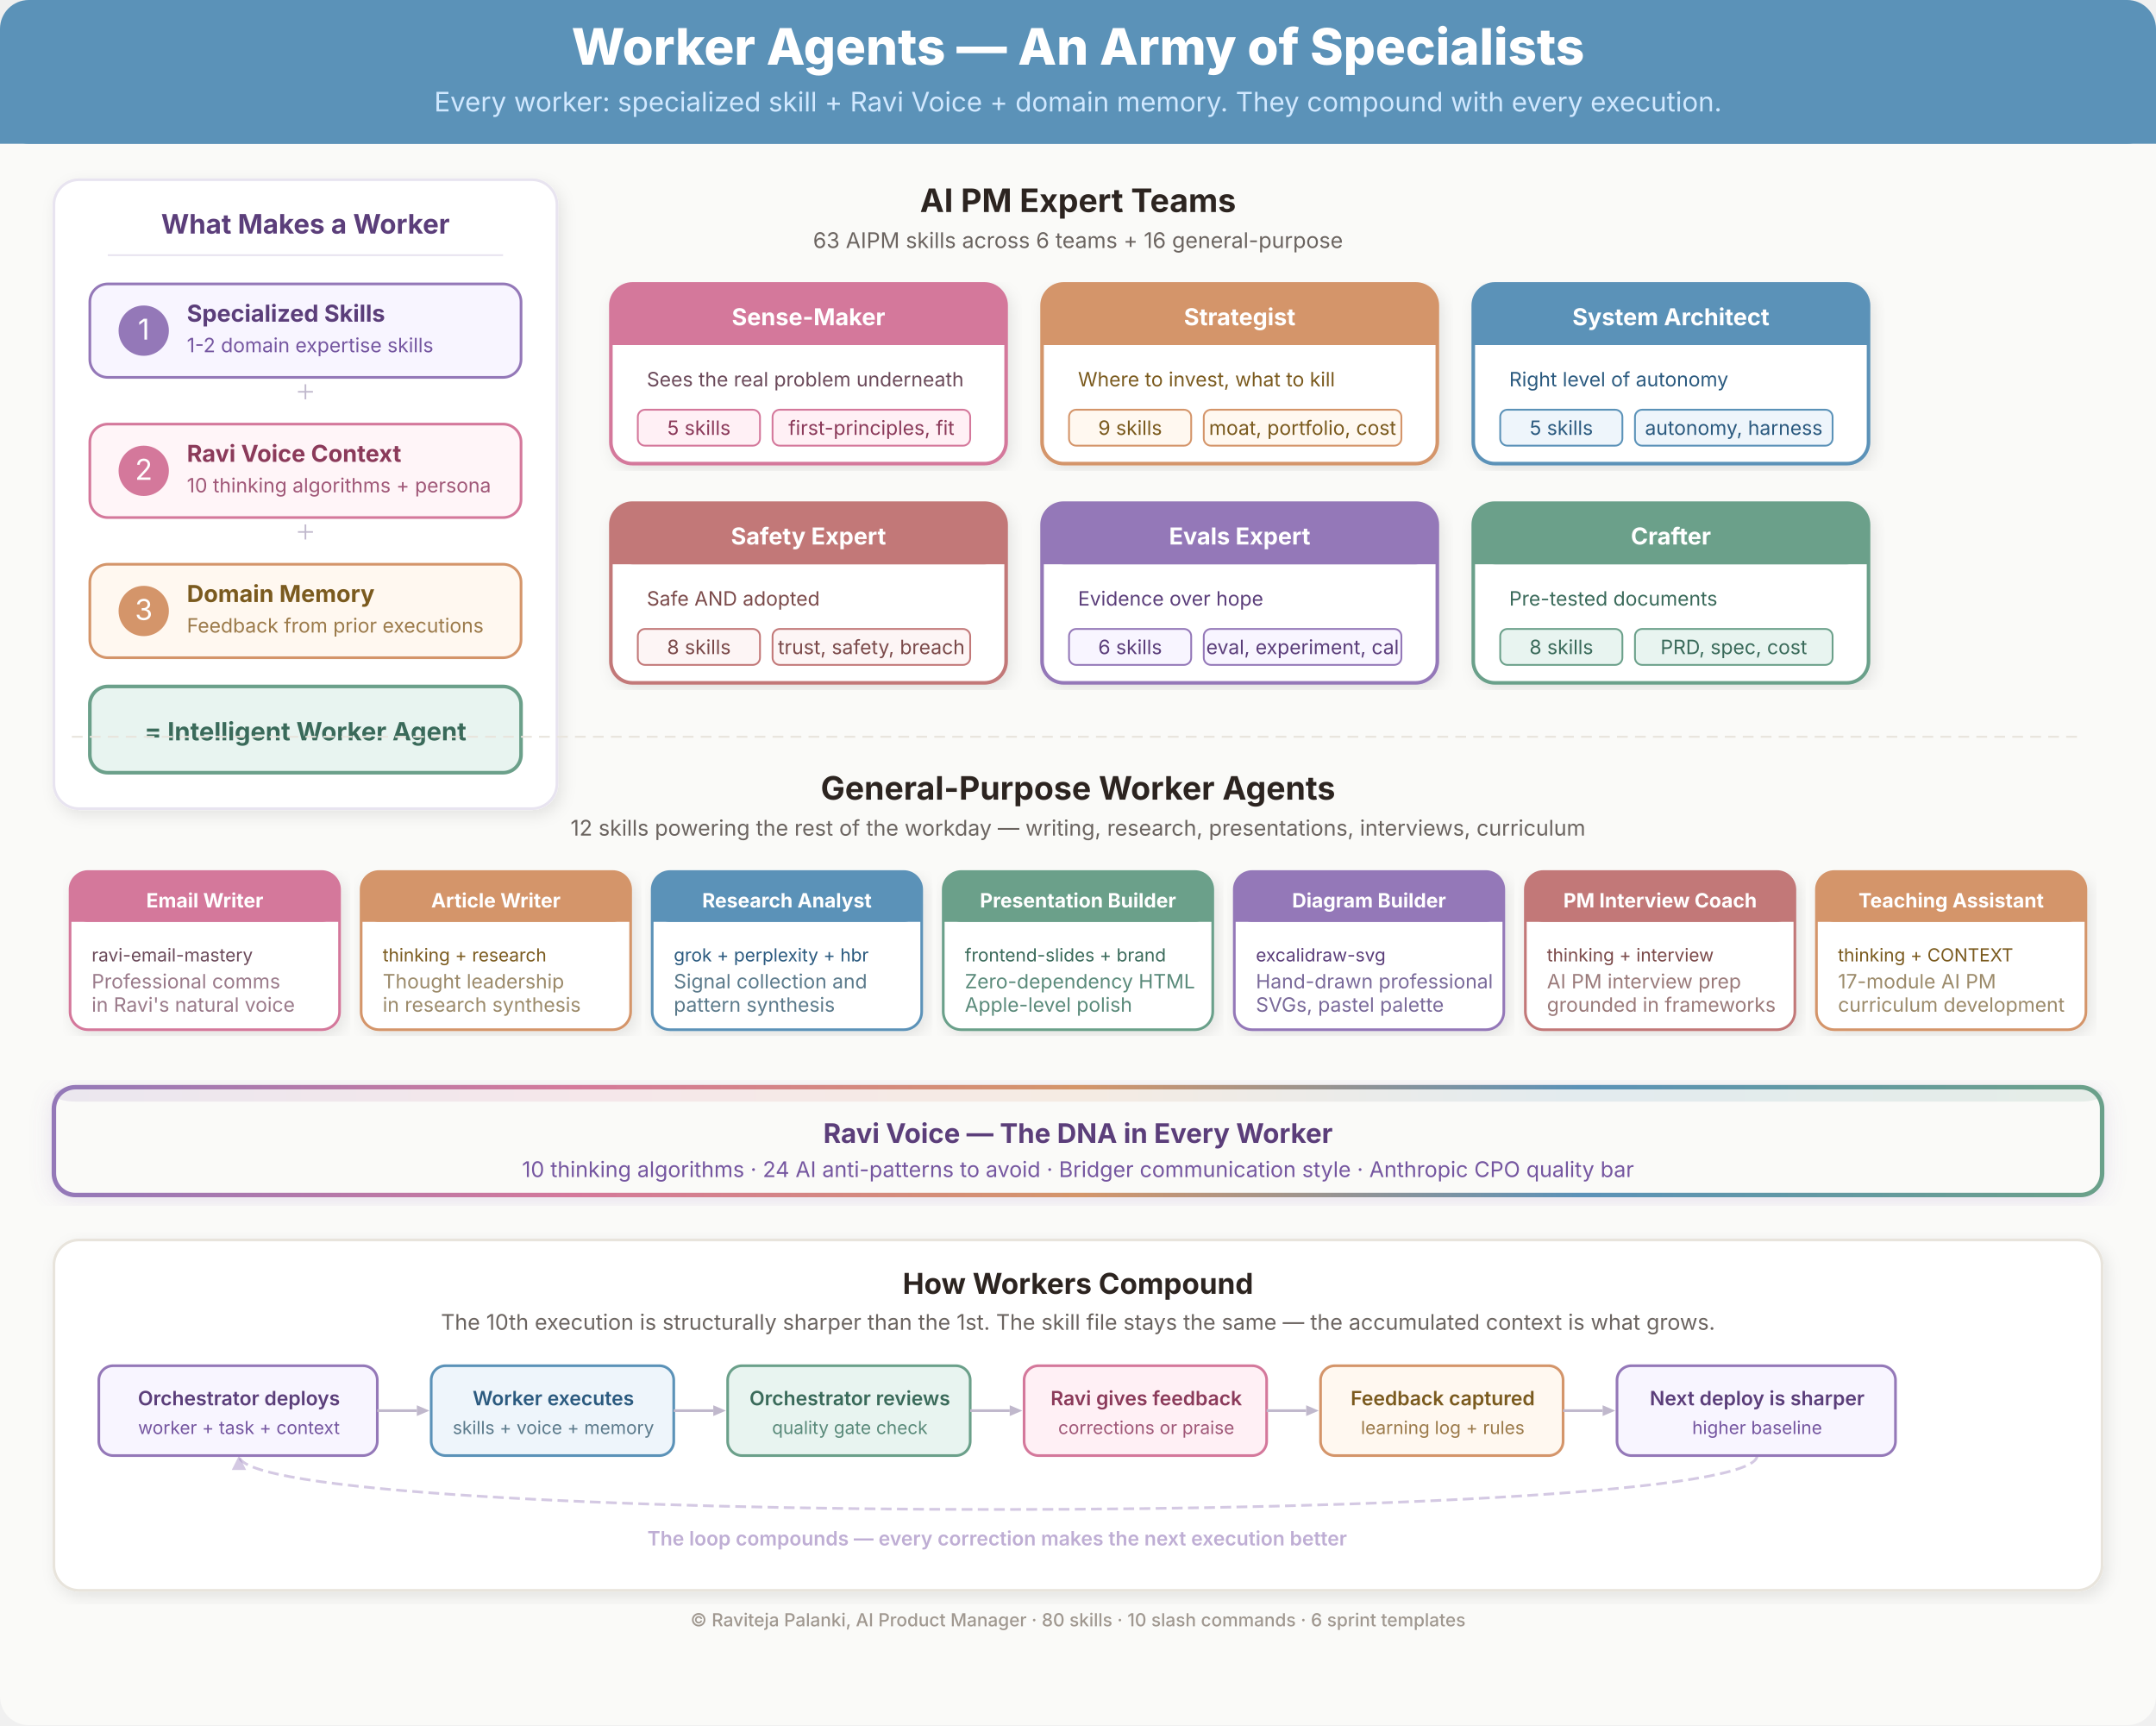
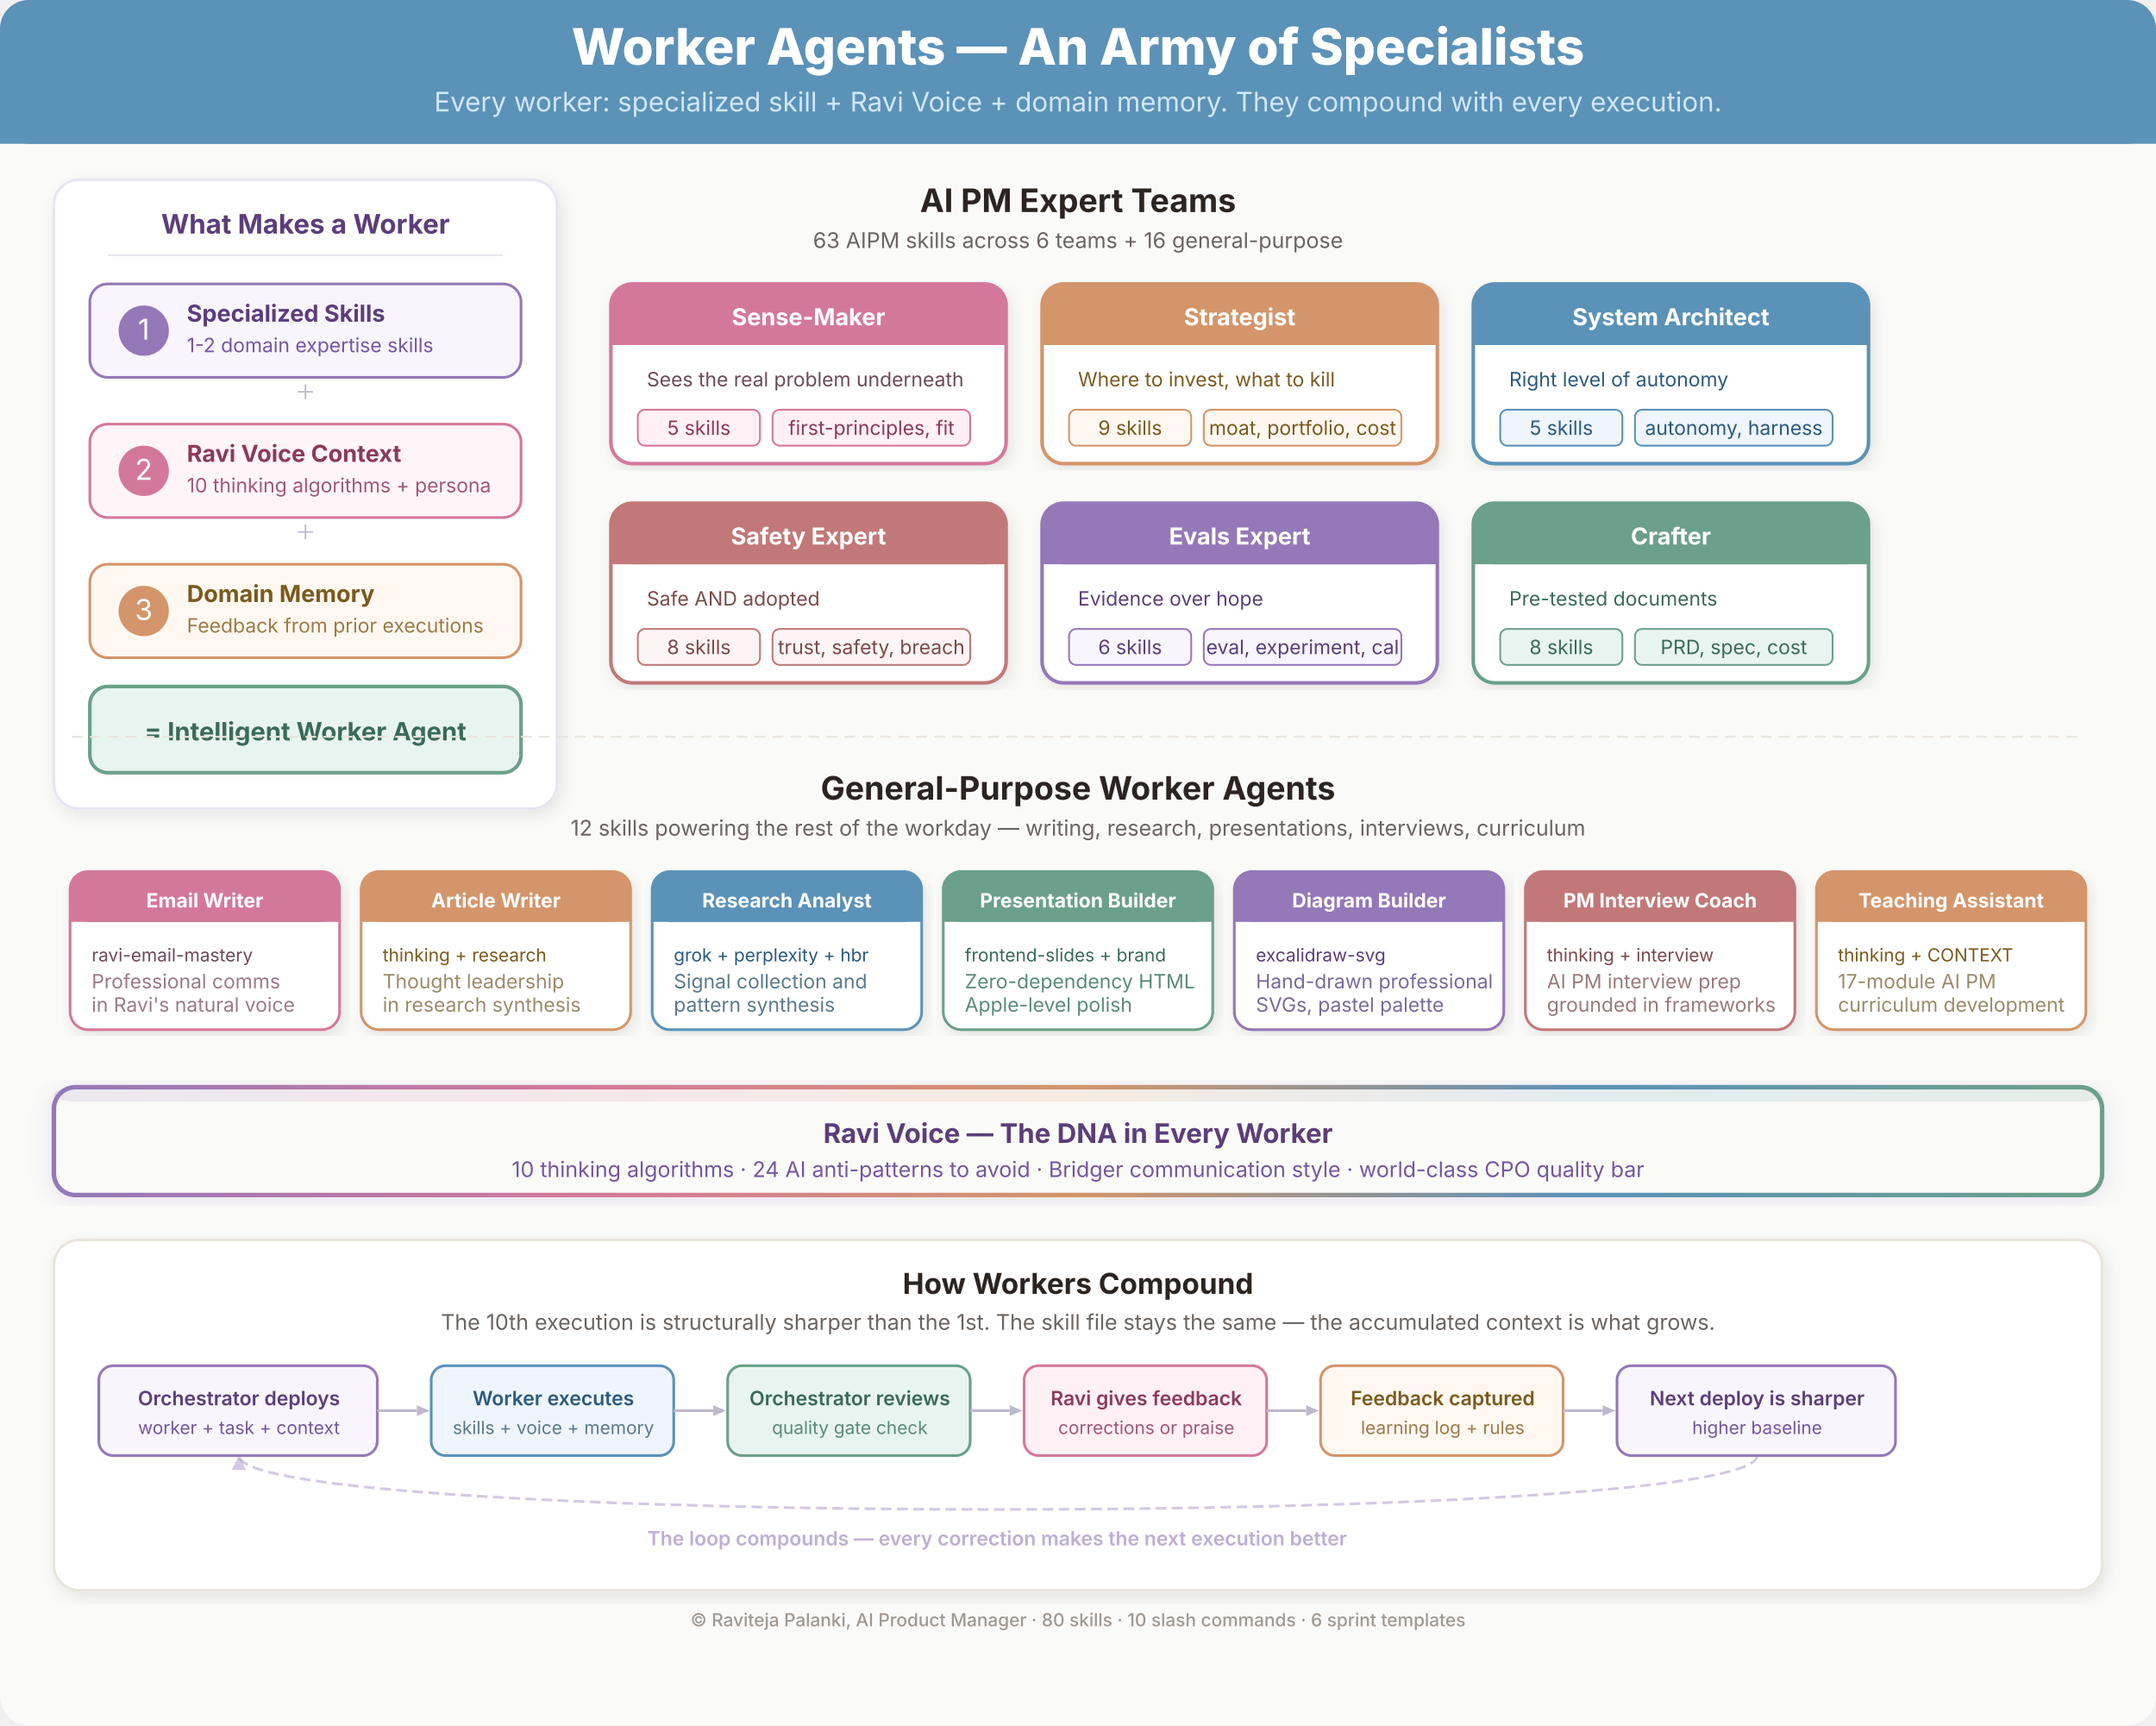
<svg xmlns="http://www.w3.org/2000/svg" viewBox="0 0 1200 960" width="1200" height="960" role="img" aria-label="80 skills, 10 slash commands, 6 sprint templates organized as an AI operating system that learns.">
  <defs>
    <filter id="s" x="-4%" y="-4%" width="108%" height="108%">
      <feDropShadow dx="2" dy="3" stdDeviation="4" flood-color="#000000" flood-opacity="0.09" />
    </filter>
    <filter id="glow" x="-10%" y="-10%" width="120%" height="120%">
      <feDropShadow dx="0" dy="2" stdDeviation="6" flood-color="#9478B8" flood-opacity="0.19" />
    </filter>
    <linearGradient id="dnaGrad" x1="0%" y1="0%" x2="100%" y2="0%">
      <stop offset="0%" stop-color="#9478B8" />
      <stop offset="25%" stop-color="#D4789B" />
      <stop offset="50%" stop-color="#D4956A" />
      <stop offset="75%" stop-color="#5B92B8" />
      <stop offset="100%" stop-color="#6BA08A" />
    </linearGradient>
  </defs>
  <rect width="1200" height="960" rx="16" fill="#FAFAF8" />
  <rect x="0" y="0" width="1200" height="80" rx="16" fill="#5B92B8" />
  <rect x="0" y="60" width="1200" height="20" fill="#5B92B8" />
  <text x="600" y="36" text-anchor="middle" fill="#FFFFFF" font-size="28" font-weight="800" font-family="Inter, Segoe UI, sans-serif">Worker Agents — An Army of Specialists</text>
  <text x="600" y="62" text-anchor="middle" fill="#D0E8FF" font-size="15" font-family="Inter, sans-serif">Every worker: specialized skill + Ravi Voice + domain memory. They compound with every execution.</text>
  <rect x="30" y="100" width="280" height="350" rx="14" fill="#FFFFFF" stroke="#E8E4F0" stroke-width="1.5" filter="url(#s)" />
  <text x="170" y="130" text-anchor="middle" fill="#5B3E7A" font-size="15" font-weight="700" font-family="Inter, sans-serif">What Makes a Worker</text>
  <line x1="60" y1="142" x2="280" y2="142" stroke="#E8E4F0" stroke-width="1" />
  <rect x="50" y="158" width="240" height="52" rx="10" fill="#F8F5FF" stroke="#9478B8" stroke-width="1.5" />
  <circle cx="80" cy="184" r="14" fill="#9478B8" />
  <text x="80" y="189" text-anchor="middle" fill="#FFFFFF" font-size="16" font-family="Inter, sans-serif">1</text>
  <text x="104" y="179" fill="#5B3E7A" font-size="13" font-weight="700" font-family="Inter, sans-serif">Specialized Skills</text>
  <text x="104" y="196" fill="#7556A0" font-size="11" font-family="Inter, sans-serif">1-2 domain expertise skills</text>
  <text x="170" y="224" text-anchor="middle" fill="#C0B8CC" font-size="18">+</text>
  <rect x="50" y="236" width="240" height="52" rx="10" fill="#FFF5F8" stroke="#D4789B" stroke-width="1.5" />
  <circle cx="80" cy="262" r="14" fill="#D4789B" />
  <text x="80" y="267" text-anchor="middle" fill="#FFFFFF" font-size="16" font-family="Inter, sans-serif">2</text>
  <text x="104" y="257" fill="#8B3A5A" font-size="13" font-weight="700" font-family="Inter, sans-serif">Ravi Voice Context</text>
  <text x="104" y="274" fill="#A05878" font-size="11" font-family="Inter, sans-serif">10 thinking algorithms + persona</text>
  <text x="170" y="302" text-anchor="middle" fill="#C0B8CC" font-size="18">+</text>
  <rect x="50" y="314" width="240" height="52" rx="10" fill="#FFF8F0" stroke="#D4956A" stroke-width="1.5" />
  <circle cx="80" cy="340" r="14" fill="#D4956A" />
  <text x="80" y="345" text-anchor="middle" fill="#FFFFFF" font-size="16" font-family="Inter, sans-serif">3</text>
  <text x="104" y="335" fill="#7A5A1E" font-size="13" font-weight="700" font-family="Inter, sans-serif">Domain Memory</text>
  <text x="104" y="352" fill="#9B7A4A" font-size="11" font-family="Inter, sans-serif">Feedback from prior executions</text>
  <rect x="50" y="382" width="240" height="48" rx="10" fill="#E8F4F0" stroke="#6BA08A" stroke-width="2" />
  <text x="170" y="412" text-anchor="middle" fill="#3A6A5A" font-size="14" font-weight="700" font-family="Inter, sans-serif">= Intelligent Worker Agent</text>
  <text x="600" y="118" text-anchor="middle" fill="#2C2420" font-size="18" font-weight="700" font-family="Inter, sans-serif">AI PM Expert Teams</text>
  <text x="600" y="138" text-anchor="middle" fill="#6B6460" font-size="12" font-family="Inter, sans-serif">63 AIPM skills across 6 teams + 16 general-purpose</text>
  <rect x="340" y="158" width="220" height="100" rx="12" fill="#FFFFFF" stroke="#D4789B" stroke-width="2" filter="url(#s)" />
  <rect x="340" y="158" width="220" height="34" rx="12" fill="#D4789B" />
  <rect x="340" y="178" width="220" height="14" fill="#D4789B" />
  <text x="450" y="181" text-anchor="middle" fill="#FFFFFF" font-size="13" font-weight="700" font-family="Inter, sans-serif">Sense-Maker</text>
  <text x="360" y="215" fill="#6B4A5A" font-size="11" font-family="Inter, sans-serif">Sees the real problem underneath</text>
  <rect x="355" y="228" width="68" height="20" rx="4" fill="#FFF0F5" stroke="#D4789B" stroke-width="1" />
  <text x="389" y="242" text-anchor="middle" fill="#8B3A5A" font-size="11" font-family="Inter, sans-serif">5 skills</text>
  <rect x="430" y="228" width="110" height="20" rx="4" fill="#FFF0F5" stroke="#D4789B" stroke-width="1" />
  <text x="485" y="242" text-anchor="middle" fill="#8B3A5A" font-size="11" font-family="Inter, sans-serif">first-principles, fit</text>
  <rect x="580" y="158" width="220" height="100" rx="12" fill="#FFFFFF" stroke="#D4956A" stroke-width="2" filter="url(#s)" />
  <rect x="580" y="158" width="220" height="34" rx="12" fill="#D4956A" />
  <rect x="580" y="178" width="220" height="14" fill="#D4956A" />
  <text x="690" y="181" text-anchor="middle" fill="#FFFFFF" font-size="13" font-weight="700" font-family="Inter, sans-serif">Strategist</text>
  <text x="600" y="215" fill="#7A5A1E" font-size="11" font-family="Inter, sans-serif">Where to invest, what to kill</text>
  <rect x="595" y="228" width="68" height="20" rx="4" fill="#FFF8F0" stroke="#D4956A" stroke-width="1" />
  <text x="629" y="242" text-anchor="middle" fill="#7A5A1E" font-size="11" font-family="Inter, sans-serif">9 skills</text>
  <rect x="670" y="228" width="110" height="20" rx="4" fill="#FFF8F0" stroke="#D4956A" stroke-width="1" />
  <text x="725" y="242" text-anchor="middle" fill="#7A5A1E" font-size="11" font-family="Inter, sans-serif">moat, portfolio, cost</text>
  <rect x="820" y="158" width="220" height="100" rx="12" fill="#FFFFFF" stroke="#5B92B8" stroke-width="2" filter="url(#s)" />
  <rect x="820" y="158" width="220" height="34" rx="12" fill="#5B92B8" />
  <rect x="820" y="178" width="220" height="14" fill="#5B92B8" />
  <text x="930" y="181" text-anchor="middle" fill="#FFFFFF" font-size="13" font-weight="700" font-family="Inter, sans-serif">System Architect</text>
  <text x="840" y="215" fill="#2B5A7F" font-size="11" font-family="Inter, sans-serif">Right level of autonomy</text>
  <rect x="835" y="228" width="68" height="20" rx="4" fill="#EEF5FB" stroke="#5B92B8" stroke-width="1" />
  <text x="869" y="242" text-anchor="middle" fill="#2B5A7F" font-size="11" font-family="Inter, sans-serif">5 skills</text>
  <rect x="910" y="228" width="110" height="20" rx="4" fill="#EEF5FB" stroke="#5B92B8" stroke-width="1" />
  <text x="965" y="242" text-anchor="middle" fill="#2B5A7F" font-size="11" font-family="Inter, sans-serif">autonomy, harness</text>
  <rect x="340" y="280" width="220" height="100" rx="12" fill="#FFFFFF" stroke="#C27878" stroke-width="2" filter="url(#s)" />
  <rect x="340" y="280" width="220" height="34" rx="12" fill="#C27878" />
  <rect x="340" y="300" width="220" height="14" fill="#C27878" />
  <text x="450" y="303" text-anchor="middle" fill="#FFFFFF" font-size="13" font-weight="700" font-family="Inter, sans-serif">Safety Expert</text>
  <text x="360" y="337" fill="#7B4A4A" font-size="11" font-family="Inter, sans-serif">Safe AND adopted</text>
  <rect x="355" y="350" width="68" height="20" rx="4" fill="#FDF5F5" stroke="#C27878" stroke-width="1" />
  <text x="389" y="364" text-anchor="middle" fill="#7B4A4A" font-size="11" font-family="Inter, sans-serif">8 skills</text>
  <rect x="430" y="350" width="110" height="20" rx="4" fill="#FDF5F5" stroke="#C27878" stroke-width="1" />
  <text x="485" y="364" text-anchor="middle" fill="#7B4A4A" font-size="11" font-family="Inter, sans-serif">trust, safety, breach</text>
  <rect x="580" y="280" width="220" height="100" rx="12" fill="#FFFFFF" stroke="#9478B8" stroke-width="2" filter="url(#s)" />
  <rect x="580" y="280" width="220" height="34" rx="12" fill="#9478B8" />
  <rect x="580" y="300" width="220" height="14" fill="#9478B8" />
  <text x="690" y="303" text-anchor="middle" fill="#FFFFFF" font-size="13" font-weight="700" font-family="Inter, sans-serif">Evals Expert</text>
  <text x="600" y="337" fill="#5B3E7A" font-size="11" font-family="Inter, sans-serif">Evidence over hope</text>
  <rect x="595" y="350" width="68" height="20" rx="4" fill="#F8F5FF" stroke="#9478B8" stroke-width="1" />
  <text x="629" y="364" text-anchor="middle" fill="#5B3E7A" font-size="11" font-family="Inter, sans-serif">6 skills</text>
  <rect x="670" y="350" width="110" height="20" rx="4" fill="#F8F5FF" stroke="#9478B8" stroke-width="1" />
  <text x="725" y="364" text-anchor="middle" fill="#5B3E7A" font-size="11" font-family="Inter, sans-serif">eval, experiment, cal</text>
  <rect x="820" y="280" width="220" height="100" rx="12" fill="#FFFFFF" stroke="#6BA08A" stroke-width="2" filter="url(#s)" />
  <rect x="820" y="280" width="220" height="34" rx="12" fill="#6BA08A" />
  <rect x="820" y="300" width="220" height="14" fill="#6BA08A" />
  <text x="930" y="303" text-anchor="middle" fill="#FFFFFF" font-size="13" font-weight="700" font-family="Inter, sans-serif">Crafter</text>
  <text x="840" y="337" fill="#3A6A5A" font-size="11" font-family="Inter, sans-serif">Pre-tested documents</text>
  <rect x="835" y="350" width="68" height="20" rx="4" fill="#E8F4F0" stroke="#6BA08A" stroke-width="1" />
  <text x="869" y="364" text-anchor="middle" fill="#3A6A5A" font-size="11" font-family="Inter, sans-serif">8 skills</text>
  <rect x="910" y="350" width="110" height="20" rx="4" fill="#E8F4F0" stroke="#6BA08A" stroke-width="1" />
  <text x="965" y="364" text-anchor="middle" fill="#3A6A5A" font-size="11" font-family="Inter, sans-serif">PRD, spec, cost</text>
  <line x1="40" y1="410" x2="1160" y2="410" stroke="#E8E4DC" stroke-width="1" stroke-dasharray="6,4" />
  <text x="600" y="445" text-anchor="middle" fill="#2C2420" font-size="18" font-weight="700" font-family="Inter, sans-serif">General-Purpose Worker Agents</text>
  <text x="600" y="465" text-anchor="middle" fill="#6B6460" font-size="12" font-family="Inter, sans-serif">12 skills powering the rest of the workday — writing, research, presentations, interviews, curriculum</text>
  <rect x="39" y="485" width="150" height="88" rx="10" fill="#FFFFFF" stroke="#D4789B" stroke-width="1.5" filter="url(#s)" />
  <rect x="39" y="485" width="150" height="28" rx="10" fill="#D4789B" />
  <rect x="39" y="503" width="150" height="10" fill="#D4789B" />
  <text x="114" y="505" text-anchor="middle" fill="#FFFFFF" font-size="11" font-weight="700" font-family="Inter, sans-serif">Email Writer</text>
  <text x="51" y="535" fill="#6B4A5A" font-size="10" font-family="Inter, sans-serif">ravi-email-mastery</text>
  <text x="51" y="550" fill="#9A7A8A" font-size="11" font-family="Inter, sans-serif">Professional comms</text>
  <text x="51" y="563" fill="#9A7A8A" font-size="11" font-family="Inter, sans-serif">in Ravi's natural voice</text>
  <rect x="201" y="485" width="150" height="88" rx="10" fill="#FFFFFF" stroke="#D4956A" stroke-width="1.5" filter="url(#s)" />
  <rect x="201" y="485" width="150" height="28" rx="10" fill="#D4956A" />
  <rect x="201" y="503" width="150" height="10" fill="#D4956A" />
  <text x="276" y="505" text-anchor="middle" fill="#FFFFFF" font-size="11" font-weight="700" font-family="Inter, sans-serif">Article Writer</text>
  <text x="213" y="535" fill="#7A5A1E" font-size="10" font-family="Inter, sans-serif">thinking + research</text>
  <text x="213" y="550" fill="#9B8A6A" font-size="11" font-family="Inter, sans-serif">Thought leadership</text>
  <text x="213" y="563" fill="#9B8A6A" font-size="11" font-family="Inter, sans-serif">in research synthesis</text>
  <rect x="363" y="485" width="150" height="88" rx="10" fill="#FFFFFF" stroke="#5B92B8" stroke-width="1.5" filter="url(#s)" />
  <rect x="363" y="485" width="150" height="28" rx="10" fill="#5B92B8" />
  <rect x="363" y="503" width="150" height="10" fill="#5B92B8" />
  <text x="438" y="505" text-anchor="middle" fill="#FFFFFF" font-size="11" font-weight="700" font-family="Inter, sans-serif">Research Analyst</text>
  <text x="375" y="535" fill="#2B5A7F" font-size="10" font-family="Inter, sans-serif">grok + perplexity + hbr</text>
  <text x="375" y="550" fill="#5B7A8B" font-size="11" font-family="Inter, sans-serif">Signal collection and</text>
  <text x="375" y="563" fill="#5B7A8B" font-size="11" font-family="Inter, sans-serif">pattern synthesis</text>
  <rect x="525" y="485" width="150" height="88" rx="10" fill="#FFFFFF" stroke="#6BA08A" stroke-width="1.5" filter="url(#s)" />
  <rect x="525" y="485" width="150" height="28" rx="10" fill="#6BA08A" />
  <rect x="525" y="503" width="150" height="10" fill="#6BA08A" />
  <text x="600" y="505" text-anchor="middle" fill="#FFFFFF" font-size="11" font-weight="700" font-family="Inter, sans-serif">Presentation Builder</text>
  <text x="537" y="535" fill="#3A6A5A" font-size="10" font-family="Inter, sans-serif">frontend-slides + brand</text>
  <text x="537" y="550" fill="#5A8A7A" font-size="11" font-family="Inter, sans-serif">Zero-dependency HTML</text>
  <text x="537" y="563" fill="#5A8A7A" font-size="11" font-family="Inter, sans-serif">Apple-level polish</text>
  <rect x="687" y="485" width="150" height="88" rx="10" fill="#FFFFFF" stroke="#9478B8" stroke-width="1.5" filter="url(#s)" />
  <rect x="687" y="485" width="150" height="28" rx="10" fill="#9478B8" />
  <rect x="687" y="503" width="150" height="10" fill="#9478B8" />
  <text x="762" y="505" text-anchor="middle" fill="#FFFFFF" font-size="11" font-weight="700" font-family="Inter, sans-serif">Diagram Builder</text>
  <text x="699" y="535" fill="#5B3E7A" font-size="10" font-family="Inter, sans-serif">excalidraw-svg</text>
  <text x="699" y="550" fill="#7A6A9A" font-size="11" font-family="Inter, sans-serif">Hand-drawn professional</text>
  <text x="699" y="563" fill="#7A6A9A" font-size="11" font-family="Inter, sans-serif">SVGs, pastel palette</text>
  <rect x="849" y="485" width="150" height="88" rx="10" fill="#FFFFFF" stroke="#C27878" stroke-width="1.5" filter="url(#s)" />
  <rect x="849" y="485" width="150" height="28" rx="10" fill="#C27878" />
  <rect x="849" y="503" width="150" height="10" fill="#C27878" />
  <text x="924" y="505" text-anchor="middle" fill="#FFFFFF" font-size="11" font-weight="700" font-family="Inter, sans-serif">PM Interview Coach</text>
  <text x="861" y="535" fill="#7B4A4A" font-size="10" font-family="Inter, sans-serif">thinking + interview</text>
  <text x="861" y="550" fill="#9A7A7A" font-size="11" font-family="Inter, sans-serif">AI PM interview prep</text>
  <text x="861" y="563" fill="#9A7A7A" font-size="11" font-family="Inter, sans-serif">grounded in frameworks</text>
  <rect x="1011" y="485" width="150" height="88" rx="10" fill="#FFFFFF" stroke="#D4956A" stroke-width="1.5" filter="url(#s)" />
  <rect x="1011" y="485" width="150" height="28" rx="10" fill="#D4956A" />
  <rect x="1011" y="503" width="150" height="10" fill="#D4956A" />
  <text x="1086" y="505" text-anchor="middle" fill="#FFFFFF" font-size="11" font-weight="700" font-family="Inter, sans-serif">Teaching Assistant</text>
  <text x="1023" y="535" fill="#7A5A1E" font-size="10" font-family="Inter, sans-serif">thinking + CONTEXT</text>
  <text x="1023" y="550" fill="#9B8A6A" font-size="11" font-family="Inter, sans-serif">17-module AI PM</text>
  <text x="1023" y="563" fill="#9B8A6A" font-size="11" font-family="Inter, sans-serif">curriculum development</text>
  <rect x="30" y="605" width="1140" height="60" rx="12" fill="#FAFAF8" stroke="url(#dnaGrad)" stroke-width="2.5" filter="url(#glow)" />
  <rect x="30" y="605" width="1140" height="8" rx="12" fill="url(#dnaGrad)" opacity="0.15" />
  <text x="600" y="636" text-anchor="middle" fill="#5B3E7A" font-size="15" font-weight="700" font-family="Inter, sans-serif">Ravi Voice — The DNA in Every Worker</text>
-   <text x="600" y="655" text-anchor="middle" fill="#7556A0" font-size="12" font-family="Inter, sans-serif">10 thinking algorithms  ·  24 AI anti-patterns to avoid  ·  Bridger communication style  ·  Anthropic CPO quality bar</text>
+   <text x="600" y="655" text-anchor="middle" fill="#7556A0" font-size="12" font-family="Inter, sans-serif">10 thinking algorithms  ·  24 AI anti-patterns to avoid  ·  Bridger communication style  ·  world-class CPO quality bar</text>
  <rect x="30" y="690" width="1140" height="195" rx="14" fill="#FFFFFF" stroke="#E8E4DC" stroke-width="1.5" filter="url(#s)" />
  <text x="600" y="720" text-anchor="middle" fill="#2C2420" font-size="16" font-weight="700" font-family="Inter, sans-serif">How Workers Compound</text>
  <text x="600" y="740" text-anchor="middle" fill="#6B6460" font-size="12" font-family="Inter, sans-serif">The 10th execution is structurally sharper than the 1st. The skill file stays the same — the accumulated context is what grows.</text>
  <rect x="55" y="760" width="155" height="50" rx="8" fill="#F8F5FF" stroke="#9478B8" stroke-width="1.5" />
  <text x="133" y="782" text-anchor="middle" fill="#5B3E7A" font-size="11" font-weight="600" font-family="Inter, sans-serif">Orchestrator deploys</text>
  <text x="133" y="798" text-anchor="middle" fill="#7556A0" font-size="10" font-family="Inter, sans-serif">worker + task + context</text>
  <path d="M 210 785 L 232 785" stroke="#C0B8CC" stroke-width="1.5" fill="none" />
  <polygon points="232,782 239,785 232,788" fill="#C0B8CC" />
  <rect x="240" y="760" width="135" height="50" rx="8" fill="#EEF5FB" stroke="#5B92B8" stroke-width="1.5" />
  <text x="308" y="782" text-anchor="middle" fill="#2B5A7F" font-size="11" font-weight="600" font-family="Inter, sans-serif">Worker executes</text>
  <text x="308" y="798" text-anchor="middle" fill="#5B7A8B" font-size="10" font-family="Inter, sans-serif">skills + voice + memory</text>
  <path d="M 375 785 L 397 785" stroke="#C0B8CC" stroke-width="1.5" fill="none" />
  <polygon points="397,782 404,785 397,788" fill="#C0B8CC" />
  <rect x="405" y="760" width="135" height="50" rx="8" fill="#E8F4F0" stroke="#6BA08A" stroke-width="1.5" />
  <text x="473" y="782" text-anchor="middle" fill="#3A6A5A" font-size="11" font-weight="600" font-family="Inter, sans-serif">Orchestrator reviews</text>
  <text x="473" y="798" text-anchor="middle" fill="#5A8A7A" font-size="10" font-family="Inter, sans-serif">quality gate check</text>
  <path d="M 540 785 L 562 785" stroke="#C0B8CC" stroke-width="1.5" fill="none" />
  <polygon points="562,782 569,785 562,788" fill="#C0B8CC" />
  <rect x="570" y="760" width="135" height="50" rx="8" fill="#FFF0F5" stroke="#D4789B" stroke-width="1.5" />
  <text x="638" y="782" text-anchor="middle" fill="#8B3A5A" font-size="11" font-weight="600" font-family="Inter, sans-serif">Ravi gives feedback</text>
  <text x="638" y="798" text-anchor="middle" fill="#A05878" font-size="10" font-family="Inter, sans-serif">corrections or praise</text>
  <path d="M 705 785 L 727 785" stroke="#C0B8CC" stroke-width="1.5" fill="none" />
  <polygon points="727,782 734,785 727,788" fill="#C0B8CC" />
  <rect x="735" y="760" width="135" height="50" rx="8" fill="#FFF8F0" stroke="#D4956A" stroke-width="1.5" />
  <text x="803" y="782" text-anchor="middle" fill="#7A5A1E" font-size="11" font-weight="600" font-family="Inter, sans-serif">Feedback captured</text>
  <text x="803" y="798" text-anchor="middle" fill="#9B7A4A" font-size="10" font-family="Inter, sans-serif">learning log + rules</text>
  <path d="M 870 785 L 892 785" stroke="#C0B8CC" stroke-width="1.5" fill="none" />
  <polygon points="892,782 899,785 892,788" fill="#C0B8CC" />
  <rect x="900" y="760" width="155" height="50" rx="8" fill="#F8F5FF" stroke="#9478B8" stroke-width="1.5" />
  <text x="978" y="782" text-anchor="middle" fill="#5B3E7A" font-size="11" font-weight="600" font-family="Inter, sans-serif">Next deploy is sharper</text>
  <text x="978" y="798" text-anchor="middle" fill="#7556A0" font-size="10" font-family="Inter, sans-serif">higher baseline</text>
  <path d="M 978 810 C 978 850, 133 850, 133 810" stroke="#9478B8" stroke-width="1.5" fill="none" stroke-dasharray="6,3" opacity="0.4" />
  <polygon points="133,810 129,818 137,818" fill="#9478B8" opacity="0.4" />
  <text x="555" y="860" text-anchor="middle" fill="#9478B8" font-size="11" font-weight="600" font-family="Inter, sans-serif" opacity="0.6">The loop compounds — every correction makes the next execution better</text>
  <text x="600" y="905" text-anchor="middle" font-family="Inter, sans-serif" font-size="10" fill="#A09890" font-weight="500">
    © Raviteja Palanki, AI Product Manager · 80 skills · 10 slash commands · 6 sprint templates
  </text>
</svg>
